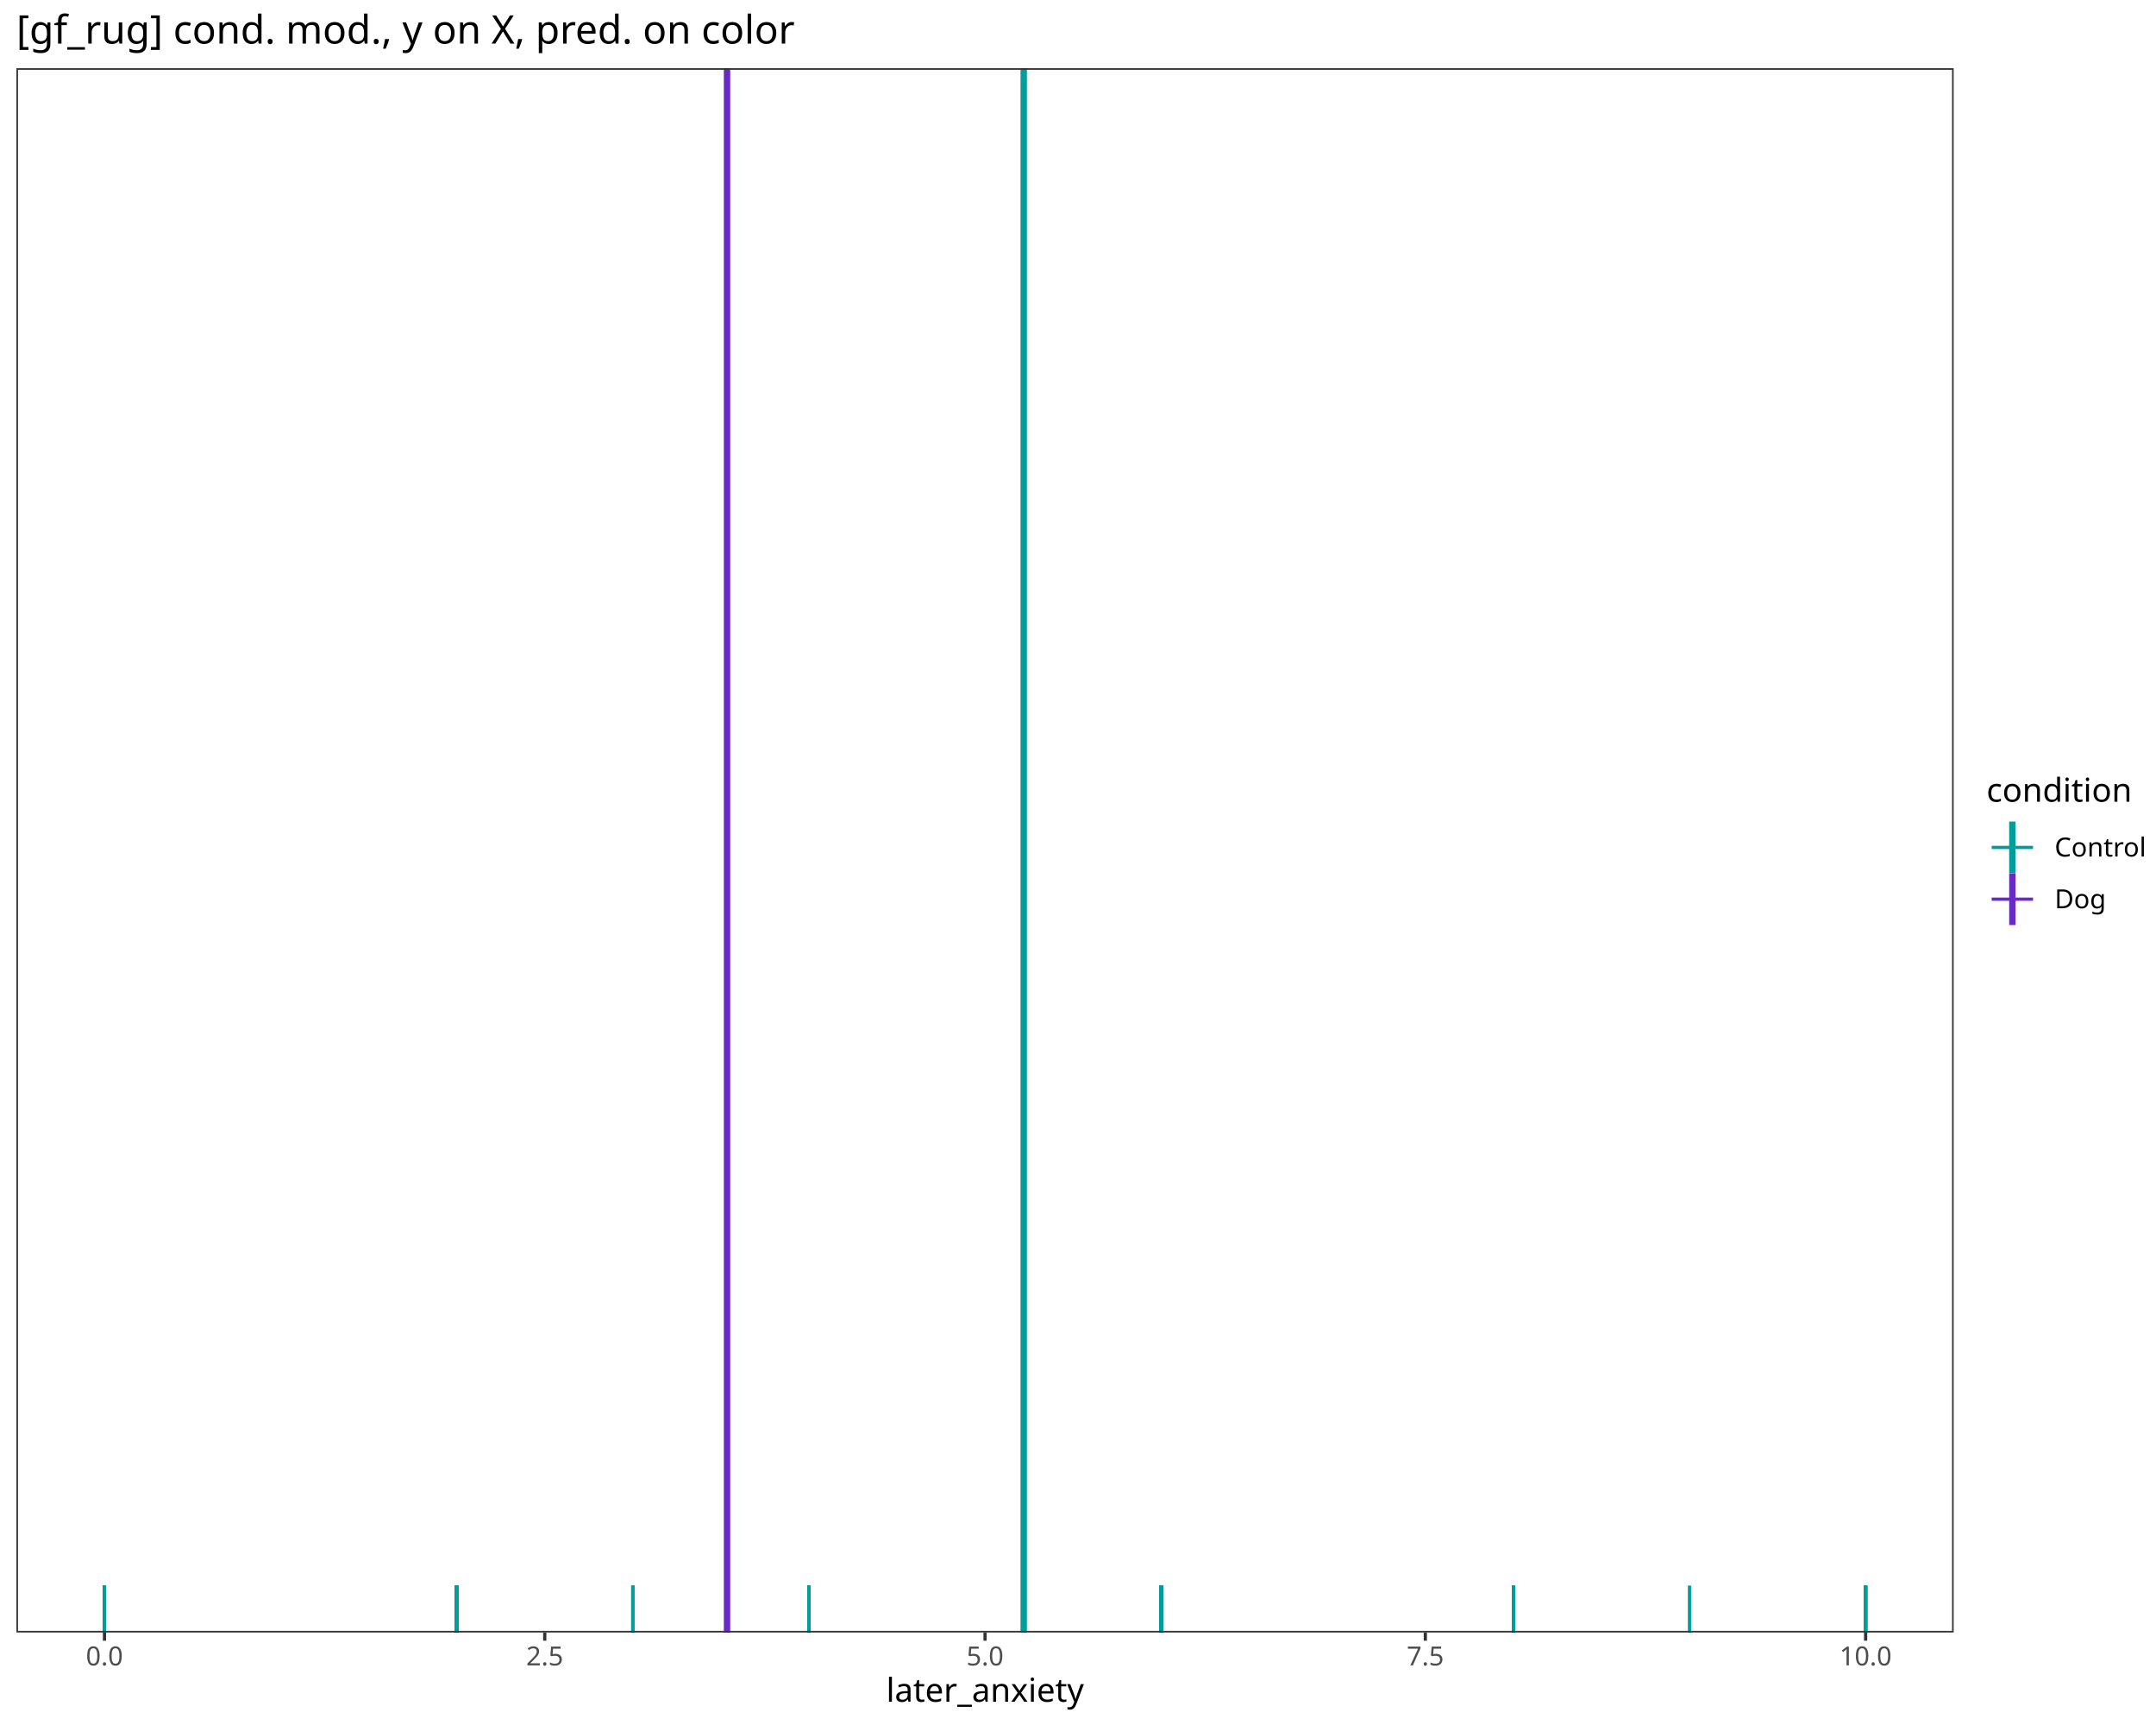
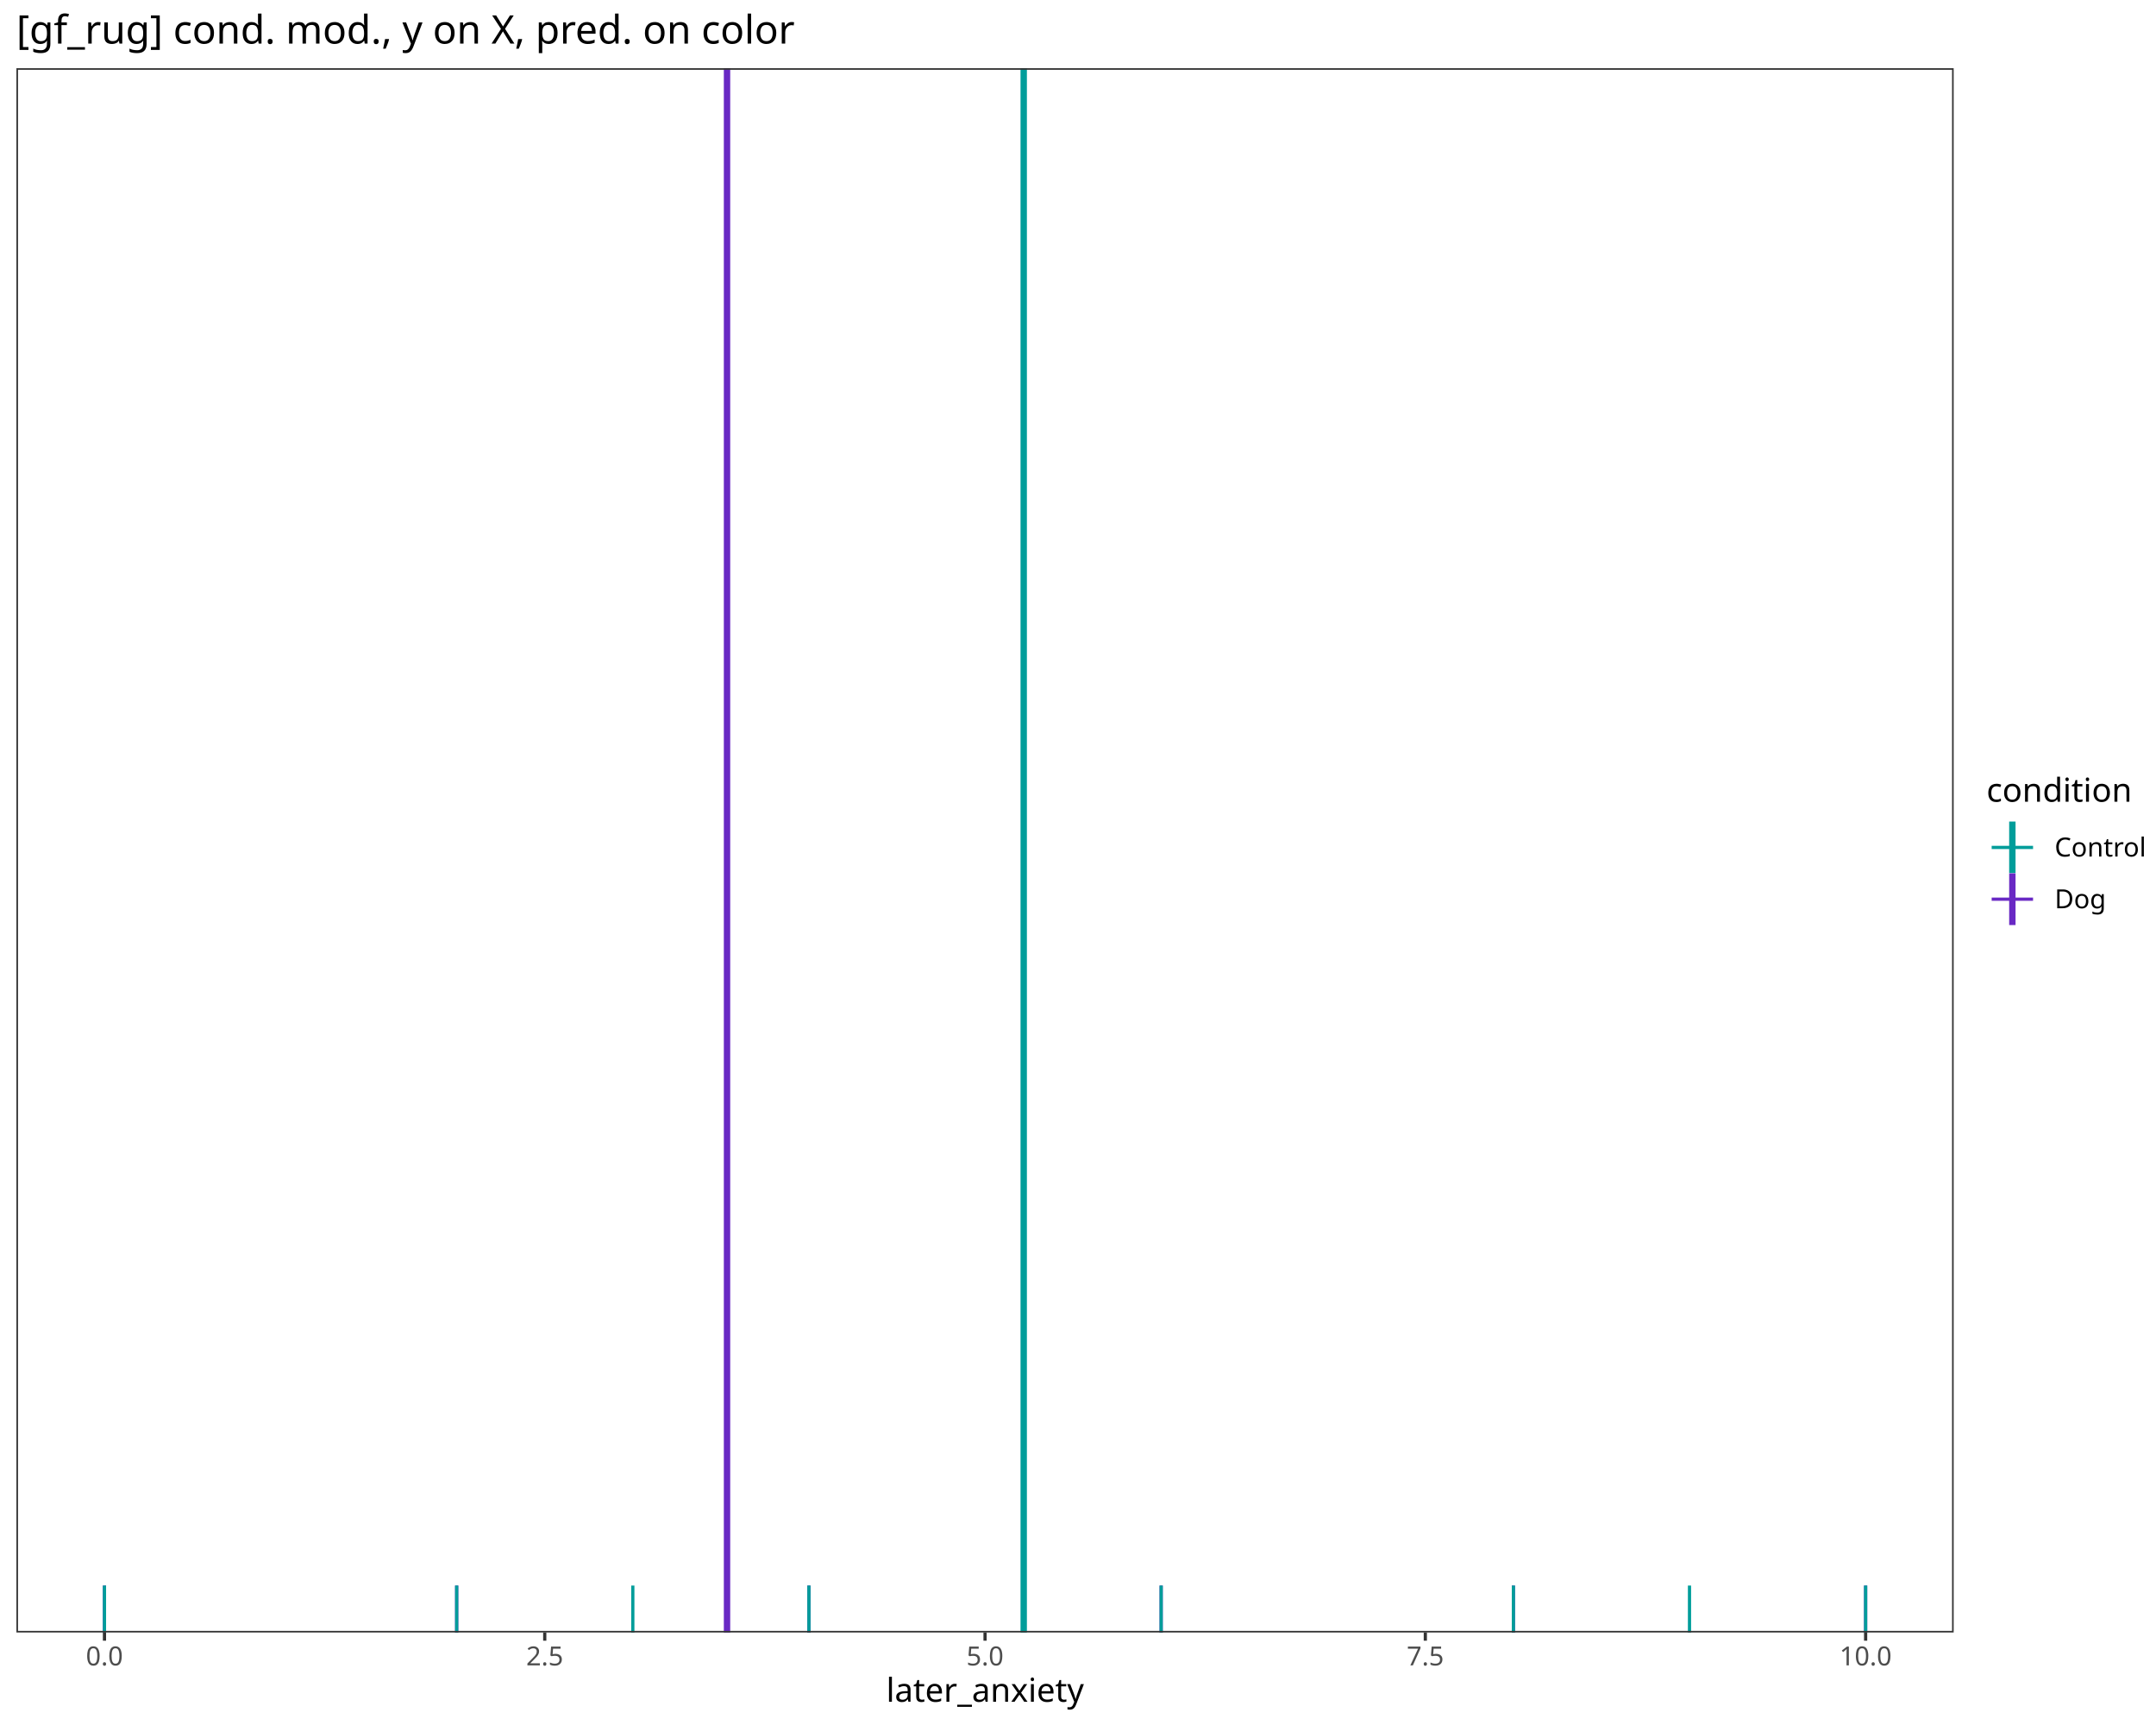
<svg xmlns="http://www.w3.org/2000/svg" class="svglite" data-engine-version="2.0" width="720.00pt" height="576.00pt" viewBox="0 0 720.00 576.00">
  <defs>
    <style type="text/css">
    .svglite line, .svglite polyline, .svglite polygon, .svglite path, .svglite rect, .svglite circle {
      fill: none;
      stroke: #000000;
      stroke-linecap: round;
      stroke-linejoin: round;
      stroke-miterlimit: 10.00;
    }
  </style>
  </defs>
  <rect width="100%" height="100%" style="stroke: none; fill: #FFFFFF;" />
  <defs>
    <clipPath id="cpMC4wMHw3MjAuMDB8MC4wMHw1NzYuMDA=">
      <rect x="0.00" y="0.00" width="720.00" height="576.00" />
    </clipPath>
  </defs>
  <g clip-path="url(#cpMC4wMHw3MjAuMDB8MC4wMHw1NzYuMDA=)">
    <rect x="0.00" y="0.00" width="720.00" height="576.00" style="stroke-width: 1.07; stroke: #FFFFFF; fill: #FFFFFF;" />
  </g>
  <defs>
    <clipPath id="cpNS40OHw2NTIuNDN8MjIuNzh8NTQ1LjEx">
      <rect x="5.48" y="22.78" width="646.95" height="522.33" />
    </clipPath>
  </defs>
  <g clip-path="url(#cpNS40OHw2NTIuNDN8MjIuNzh8NTQ1LjEx)">
    <rect x="5.48" y="22.78" width="646.95" height="522.33" style="stroke-width: 1.07; stroke: none; fill: #FFFFFF;" />
    <line x1="387.77" y1="545.11" x2="387.77" y2="529.44" style="stroke-width: 1.07; stroke: #6929C4; stroke-linecap: butt;" />
    <line x1="152.51" y1="545.11" x2="152.51" y2="529.44" style="stroke-width: 1.07; stroke: #6929C4; stroke-linecap: butt;" />
-     <line x1="387.77" y1="545.11" x2="387.77" y2="529.44" style="stroke-width: 1.07; stroke: #6929C4; stroke-linecap: butt;" />
    <line x1="34.89" y1="545.11" x2="34.89" y2="529.44" style="stroke-width: 1.07; stroke: #6929C4; stroke-linecap: butt;" />
    <line x1="623.03" y1="545.11" x2="623.03" y2="529.44" style="stroke-width: 1.07; stroke: #6929C4; stroke-linecap: butt;" />
-     <line x1="34.89" y1="545.11" x2="34.89" y2="529.44" style="stroke-width: 1.07; stroke: #6929C4; stroke-linecap: butt;" />
-     <line x1="152.51" y1="545.11" x2="152.51" y2="529.44" style="stroke-width: 1.07; stroke: #6929C4; stroke-linecap: butt;" />
-     <line x1="387.77" y1="545.11" x2="387.77" y2="529.44" style="stroke-width: 1.07; stroke: #6929C4; stroke-linecap: butt;" />
-     <line x1="387.77" y1="545.11" x2="387.77" y2="529.44" style="stroke-width: 1.07; stroke: #6929C4; stroke-linecap: butt;" />
-     <line x1="505.40" y1="545.11" x2="505.40" y2="529.44" style="stroke-width: 1.07; stroke: #6929C4; stroke-linecap: butt;" />
-     <line x1="34.89" y1="545.11" x2="34.89" y2="529.44" style="stroke-width: 1.07; stroke: #6929C4; stroke-linecap: butt;" />
-     <line x1="387.77" y1="545.11" x2="387.77" y2="529.44" style="stroke-width: 1.07; stroke: #6929C4; stroke-linecap: butt;" />
-     <line x1="34.89" y1="545.11" x2="34.89" y2="529.44" style="stroke-width: 1.07; stroke: #6929C4; stroke-linecap: butt;" />
-     <line x1="34.89" y1="545.11" x2="34.89" y2="529.44" style="stroke-width: 1.07; stroke: #6929C4; stroke-linecap: butt;" />
-     <line x1="152.51" y1="545.11" x2="152.51" y2="529.44" style="stroke-width: 1.07; stroke: #6929C4; stroke-linecap: butt;" />
-     <line x1="152.51" y1="545.11" x2="152.51" y2="529.44" style="stroke-width: 1.07; stroke: #6929C4; stroke-linecap: butt;" />
-     <line x1="34.89" y1="545.11" x2="34.89" y2="529.44" style="stroke-width: 1.07; stroke: #6929C4; stroke-linecap: butt;" />
-     <line x1="34.89" y1="545.11" x2="34.89" y2="529.44" style="stroke-width: 1.07; stroke: #6929C4; stroke-linecap: butt;" />
-     <line x1="152.51" y1="545.11" x2="152.51" y2="529.44" style="stroke-width: 1.07; stroke: #6929C4; stroke-linecap: butt;" />
-     <line x1="34.89" y1="545.11" x2="34.89" y2="529.44" style="stroke-width: 1.07; stroke: #6929C4; stroke-linecap: butt;" />
-     <line x1="34.89" y1="545.11" x2="34.89" y2="529.44" style="stroke-width: 1.07; stroke: #6929C4; stroke-linecap: butt;" />
-     <line x1="152.51" y1="545.11" x2="152.51" y2="529.44" style="stroke-width: 1.07; stroke: #6929C4; stroke-linecap: butt;" />
-     <line x1="270.14" y1="545.11" x2="270.14" y2="529.44" style="stroke-width: 1.07; stroke: #6929C4; stroke-linecap: butt;" />
-     <line x1="34.89" y1="545.11" x2="34.89" y2="529.44" style="stroke-width: 1.07; stroke: #6929C4; stroke-linecap: butt;" />
-     <line x1="387.77" y1="545.11" x2="387.77" y2="529.44" style="stroke-width: 1.07; stroke: #6929C4; stroke-linecap: butt;" />
-     <line x1="387.77" y1="545.11" x2="387.77" y2="529.44" style="stroke-width: 1.07; stroke: #6929C4; stroke-linecap: butt;" />
-     <line x1="152.51" y1="545.11" x2="152.51" y2="529.44" style="stroke-width: 1.07; stroke: #6929C4; stroke-linecap: butt;" />
-     <line x1="623.03" y1="545.11" x2="623.03" y2="529.44" style="stroke-width: 1.07; stroke: #6929C4; stroke-linecap: butt;" />
-     <line x1="623.03" y1="545.11" x2="623.03" y2="529.44" style="stroke-width: 1.07; stroke: #6929C4; stroke-linecap: butt;" />
-     <line x1="34.89" y1="545.11" x2="34.89" y2="529.44" style="stroke-width: 1.07; stroke: #6929C4; stroke-linecap: butt;" />
-     <line x1="34.89" y1="545.11" x2="34.89" y2="529.44" style="stroke-width: 1.07; stroke: #6929C4; stroke-linecap: butt;" />
-     <line x1="152.51" y1="545.11" x2="152.51" y2="529.44" style="stroke-width: 1.07; stroke: #6929C4; stroke-linecap: butt;" />
-     <line x1="34.89" y1="545.11" x2="34.89" y2="529.44" style="stroke-width: 1.07; stroke: #6929C4; stroke-linecap: butt;" />
-     <line x1="387.77" y1="545.11" x2="387.77" y2="529.44" style="stroke-width: 1.07; stroke: #6929C4; stroke-linecap: butt;" />
-     <line x1="505.40" y1="545.11" x2="505.40" y2="529.44" style="stroke-width: 1.07; stroke: #6929C4; stroke-linecap: butt;" />
-     <line x1="152.51" y1="545.11" x2="152.51" y2="529.44" style="stroke-width: 1.07; stroke: #6929C4; stroke-linecap: butt;" />
-     <line x1="387.77" y1="545.11" x2="387.77" y2="529.44" style="stroke-width: 1.07; stroke: #6929C4; stroke-linecap: butt;" />
-     <line x1="270.14" y1="545.11" x2="270.14" y2="529.44" style="stroke-width: 1.07; stroke: #6929C4; stroke-linecap: butt;" />
-     <line x1="505.40" y1="545.11" x2="505.40" y2="529.44" style="stroke-width: 1.07; stroke: #6929C4; stroke-linecap: butt;" />
    <line x1="505.40" y1="545.11" x2="505.40" y2="529.44" style="stroke-width: 1.07; stroke: #6929C4; stroke-linecap: butt;" />
    <line x1="270.14" y1="545.11" x2="270.14" y2="529.44" style="stroke-width: 1.07; stroke: #6929C4; stroke-linecap: butt;" />
-     <line x1="270.14" y1="545.11" x2="270.14" y2="529.44" style="stroke-width: 1.07; stroke: #6929C4; stroke-linecap: butt;" />
-     <line x1="152.51" y1="545.11" x2="152.51" y2="529.44" style="stroke-width: 1.07; stroke: #6929C4; stroke-linecap: butt;" />
    <line x1="270.14" y1="545.11" x2="270.14" y2="529.44" style="stroke-width: 1.07; stroke: #009D9A; stroke-linecap: butt;" />
    <line x1="211.33" y1="545.11" x2="211.33" y2="529.44" style="stroke-width: 1.07; stroke: #009D9A; stroke-linecap: butt;" />
    <line x1="152.51" y1="545.11" x2="152.51" y2="529.44" style="stroke-width: 1.07; stroke: #009D9A; stroke-linecap: butt;" />
-     <line x1="152.51" y1="545.11" x2="152.51" y2="529.44" style="stroke-width: 1.07; stroke: #009D9A; stroke-linecap: butt;" />
-     <line x1="270.14" y1="545.11" x2="270.14" y2="529.44" style="stroke-width: 1.07; stroke: #009D9A; stroke-linecap: butt;" />
-     <line x1="505.40" y1="545.11" x2="505.40" y2="529.44" style="stroke-width: 1.07; stroke: #009D9A; stroke-linecap: butt;" />
    <line x1="505.40" y1="545.11" x2="505.40" y2="529.44" style="stroke-width: 1.07; stroke: #009D9A; stroke-linecap: butt;" />
    <line x1="623.03" y1="545.11" x2="623.03" y2="529.44" style="stroke-width: 1.07; stroke: #009D9A; stroke-linecap: butt;" />
-     <line x1="505.40" y1="545.11" x2="505.40" y2="529.44" style="stroke-width: 1.07; stroke: #009D9A; stroke-linecap: butt;" />
-     <line x1="387.77" y1="545.11" x2="387.77" y2="529.44" style="stroke-width: 1.07; stroke: #009D9A; stroke-linecap: butt;" />
    <line x1="387.77" y1="545.11" x2="387.77" y2="529.44" style="stroke-width: 1.07; stroke: #009D9A; stroke-linecap: butt;" />
    <line x1="564.21" y1="545.11" x2="564.21" y2="529.44" style="stroke-width: 1.07; stroke: #009D9A; stroke-linecap: butt;" />
-     <line x1="152.51" y1="545.11" x2="152.51" y2="529.44" style="stroke-width: 1.07; stroke: #009D9A; stroke-linecap: butt;" />
-     <line x1="505.40" y1="545.11" x2="505.40" y2="529.44" style="stroke-width: 1.07; stroke: #009D9A; stroke-linecap: butt;" />
-     <line x1="152.51" y1="545.11" x2="152.51" y2="529.44" style="stroke-width: 1.07; stroke: #009D9A; stroke-linecap: butt;" />
-     <line x1="505.40" y1="545.11" x2="505.40" y2="529.44" style="stroke-width: 1.07; stroke: #009D9A; stroke-linecap: butt;" />
-     <line x1="152.51" y1="545.11" x2="152.51" y2="529.44" style="stroke-width: 1.07; stroke: #009D9A; stroke-linecap: butt;" />
-     <line x1="387.77" y1="545.11" x2="387.77" y2="529.44" style="stroke-width: 1.07; stroke: #009D9A; stroke-linecap: butt;" />
-     <line x1="270.14" y1="545.11" x2="270.14" y2="529.44" style="stroke-width: 1.07; stroke: #009D9A; stroke-linecap: butt;" />
-     <line x1="387.77" y1="545.11" x2="387.77" y2="529.44" style="stroke-width: 1.07; stroke: #009D9A; stroke-linecap: butt;" />
-     <line x1="211.33" y1="545.11" x2="211.33" y2="529.44" style="stroke-width: 1.07; stroke: #009D9A; stroke-linecap: butt;" />
-     <line x1="387.77" y1="545.11" x2="387.77" y2="529.44" style="stroke-width: 1.07; stroke: #009D9A; stroke-linecap: butt;" />
    <line x1="34.89" y1="545.11" x2="34.89" y2="529.44" style="stroke-width: 1.07; stroke: #009D9A; stroke-linecap: butt;" />
-     <line x1="623.03" y1="545.11" x2="623.03" y2="529.44" style="stroke-width: 1.07; stroke: #009D9A; stroke-linecap: butt;" />
-     <line x1="34.89" y1="545.11" x2="34.89" y2="529.44" style="stroke-width: 1.07; stroke: #009D9A; stroke-linecap: butt;" />
-     <line x1="623.03" y1="545.11" x2="623.03" y2="529.44" style="stroke-width: 1.07; stroke: #009D9A; stroke-linecap: butt;" />
-     <line x1="623.03" y1="545.11" x2="623.03" y2="529.44" style="stroke-width: 1.07; stroke: #009D9A; stroke-linecap: butt;" />
-     <line x1="270.14" y1="545.11" x2="270.14" y2="529.44" style="stroke-width: 1.07; stroke: #009D9A; stroke-linecap: butt;" />
-     <line x1="505.40" y1="545.11" x2="505.40" y2="529.44" style="stroke-width: 1.07; stroke: #009D9A; stroke-linecap: butt;" />
-     <line x1="505.40" y1="545.11" x2="505.40" y2="529.44" style="stroke-width: 1.07; stroke: #009D9A; stroke-linecap: butt;" />
-     <line x1="211.33" y1="545.11" x2="211.33" y2="529.44" style="stroke-width: 1.07; stroke: #009D9A; stroke-linecap: butt;" />
-     <line x1="505.40" y1="545.11" x2="505.40" y2="529.44" style="stroke-width: 1.07; stroke: #009D9A; stroke-linecap: butt;" />
-     <line x1="270.14" y1="545.11" x2="270.14" y2="529.44" style="stroke-width: 1.07; stroke: #009D9A; stroke-linecap: butt;" />
-     <line x1="270.14" y1="545.11" x2="270.14" y2="529.44" style="stroke-width: 1.07; stroke: #009D9A; stroke-linecap: butt;" />
-     <line x1="270.14" y1="545.11" x2="270.14" y2="529.44" style="stroke-width: 1.07; stroke: #009D9A; stroke-linecap: butt;" />
-     <line x1="152.51" y1="545.11" x2="152.51" y2="529.44" style="stroke-width: 1.07; stroke: #009D9A; stroke-linecap: butt;" />
-     <line x1="387.77" y1="545.11" x2="387.77" y2="529.44" style="stroke-width: 1.07; stroke: #009D9A; stroke-linecap: butt;" />
-     <line x1="387.77" y1="545.11" x2="387.77" y2="529.44" style="stroke-width: 1.07; stroke: #009D9A; stroke-linecap: butt;" />
-     <line x1="152.51" y1="545.11" x2="152.51" y2="529.44" style="stroke-width: 1.07; stroke: #009D9A; stroke-linecap: butt;" />
-     <line x1="387.77" y1="545.11" x2="387.77" y2="529.44" style="stroke-width: 1.07; stroke: #009D9A; stroke-linecap: butt;" />
-     <line x1="152.51" y1="545.11" x2="152.51" y2="529.44" style="stroke-width: 1.07; stroke: #009D9A; stroke-linecap: butt;" />
    <line x1="341.87" y1="545.11" x2="341.87" y2="22.78" style="stroke-width: 2.13; stroke: #009D9A; stroke-linecap: butt;" />
    <line x1="242.79" y1="545.11" x2="242.79" y2="22.78" style="stroke-width: 2.13; stroke: #6929C4; stroke-linecap: butt;" />
    <rect x="5.48" y="22.78" width="646.95" height="522.33" style="stroke-width: 1.07; stroke: #333333;" />
  </g>
  <g clip-path="url(#cpMC4wMHw3MjAuMDB8MC4wMHw1NzYuMDA=)">
    <polyline points="34.89,547.85 34.89,545.11 " style="stroke-width: 1.07; stroke: #333333; stroke-linecap: butt;" />
    <polyline points="181.92,547.85 181.92,545.11 " style="stroke-width: 1.07; stroke: #333333; stroke-linecap: butt;" />
    <polyline points="328.96,547.85 328.96,545.11 " style="stroke-width: 1.07; stroke: #333333; stroke-linecap: butt;" />
    <polyline points="475.99,547.85 475.99,545.11 " style="stroke-width: 1.07; stroke: #333333; stroke-linecap: butt;" />
    <polyline points="623.03,547.85 623.03,545.11 " style="stroke-width: 1.07; stroke: #333333; stroke-linecap: butt;" />
    <text x="34.89" y="556.10" text-anchor="middle" style="font-size: 8.80px; fill: #4D4D4D; font-family: sans;" textLength="12.23px" lengthAdjust="spacingAndGlyphs">0.0</text>
    <text x="181.92" y="556.10" text-anchor="middle" style="font-size: 8.80px; fill: #4D4D4D; font-family: sans;" textLength="12.23px" lengthAdjust="spacingAndGlyphs">2.5</text>
    <text x="328.96" y="556.10" text-anchor="middle" style="font-size: 8.80px; fill: #4D4D4D; font-family: sans;" textLength="12.23px" lengthAdjust="spacingAndGlyphs">5.0</text>
    <text x="475.99" y="556.10" text-anchor="middle" style="font-size: 8.80px; fill: #4D4D4D; font-family: sans;" textLength="12.23px" lengthAdjust="spacingAndGlyphs">7.5</text>
    <text x="623.03" y="556.10" text-anchor="middle" style="font-size: 8.80px; fill: #4D4D4D; font-family: sans;" textLength="17.13px" lengthAdjust="spacingAndGlyphs">10.0</text>
    <text x="328.96" y="568.24" text-anchor="middle" style="font-size: 11.00px; font-family: sans;" textLength="62.38px" lengthAdjust="spacingAndGlyphs">later_anxiety</text>
    <rect x="663.39" y="259.00" width="51.13" height="49.89" style="stroke-width: 1.07; stroke: none; fill: #FFFFFF;" />
    <text x="663.39" y="267.71" style="font-size: 11.00px; font-family: sans;" textLength="44.04px" lengthAdjust="spacingAndGlyphs">condition</text>
    <rect x="663.39" y="274.33" width="17.28" height="17.28" style="stroke-width: 1.07; stroke: none; fill: #FFFFFF;" />
    <line x1="665.12" y1="282.97" x2="678.94" y2="282.97" style="stroke-width: 1.07; stroke: #009D9A; stroke-linecap: butt;" />
    <line x1="672.03" y1="291.61" x2="672.03" y2="274.33" style="stroke-width: 2.13; stroke: #009D9A; stroke-linecap: butt;" />
    <rect x="663.39" y="291.61" width="17.28" height="17.28" style="stroke-width: 1.07; stroke: none; fill: #FFFFFF;" />
    <line x1="665.12" y1="300.25" x2="678.94" y2="300.25" style="stroke-width: 1.07; stroke: #6929C4; stroke-linecap: butt;" />
    <line x1="672.03" y1="308.89" x2="672.03" y2="291.61" style="stroke-width: 2.13; stroke: #6929C4; stroke-linecap: butt;" />
    <text x="686.15" y="286.00" style="font-size: 8.80px; font-family: sans;" textLength="28.37px" lengthAdjust="spacingAndGlyphs">Control</text>
    <text x="686.15" y="303.28" style="font-size: 8.80px; font-family: sans;" textLength="16.15px" lengthAdjust="spacingAndGlyphs">Dog</text>
    <text x="5.48" y="14.56" style="font-size: 13.20px; font-family: sans;" textLength="246.57px" lengthAdjust="spacingAndGlyphs">[gf_rug] cond. mod., y on X, pred. on color</text>
  </g>
</svg>
